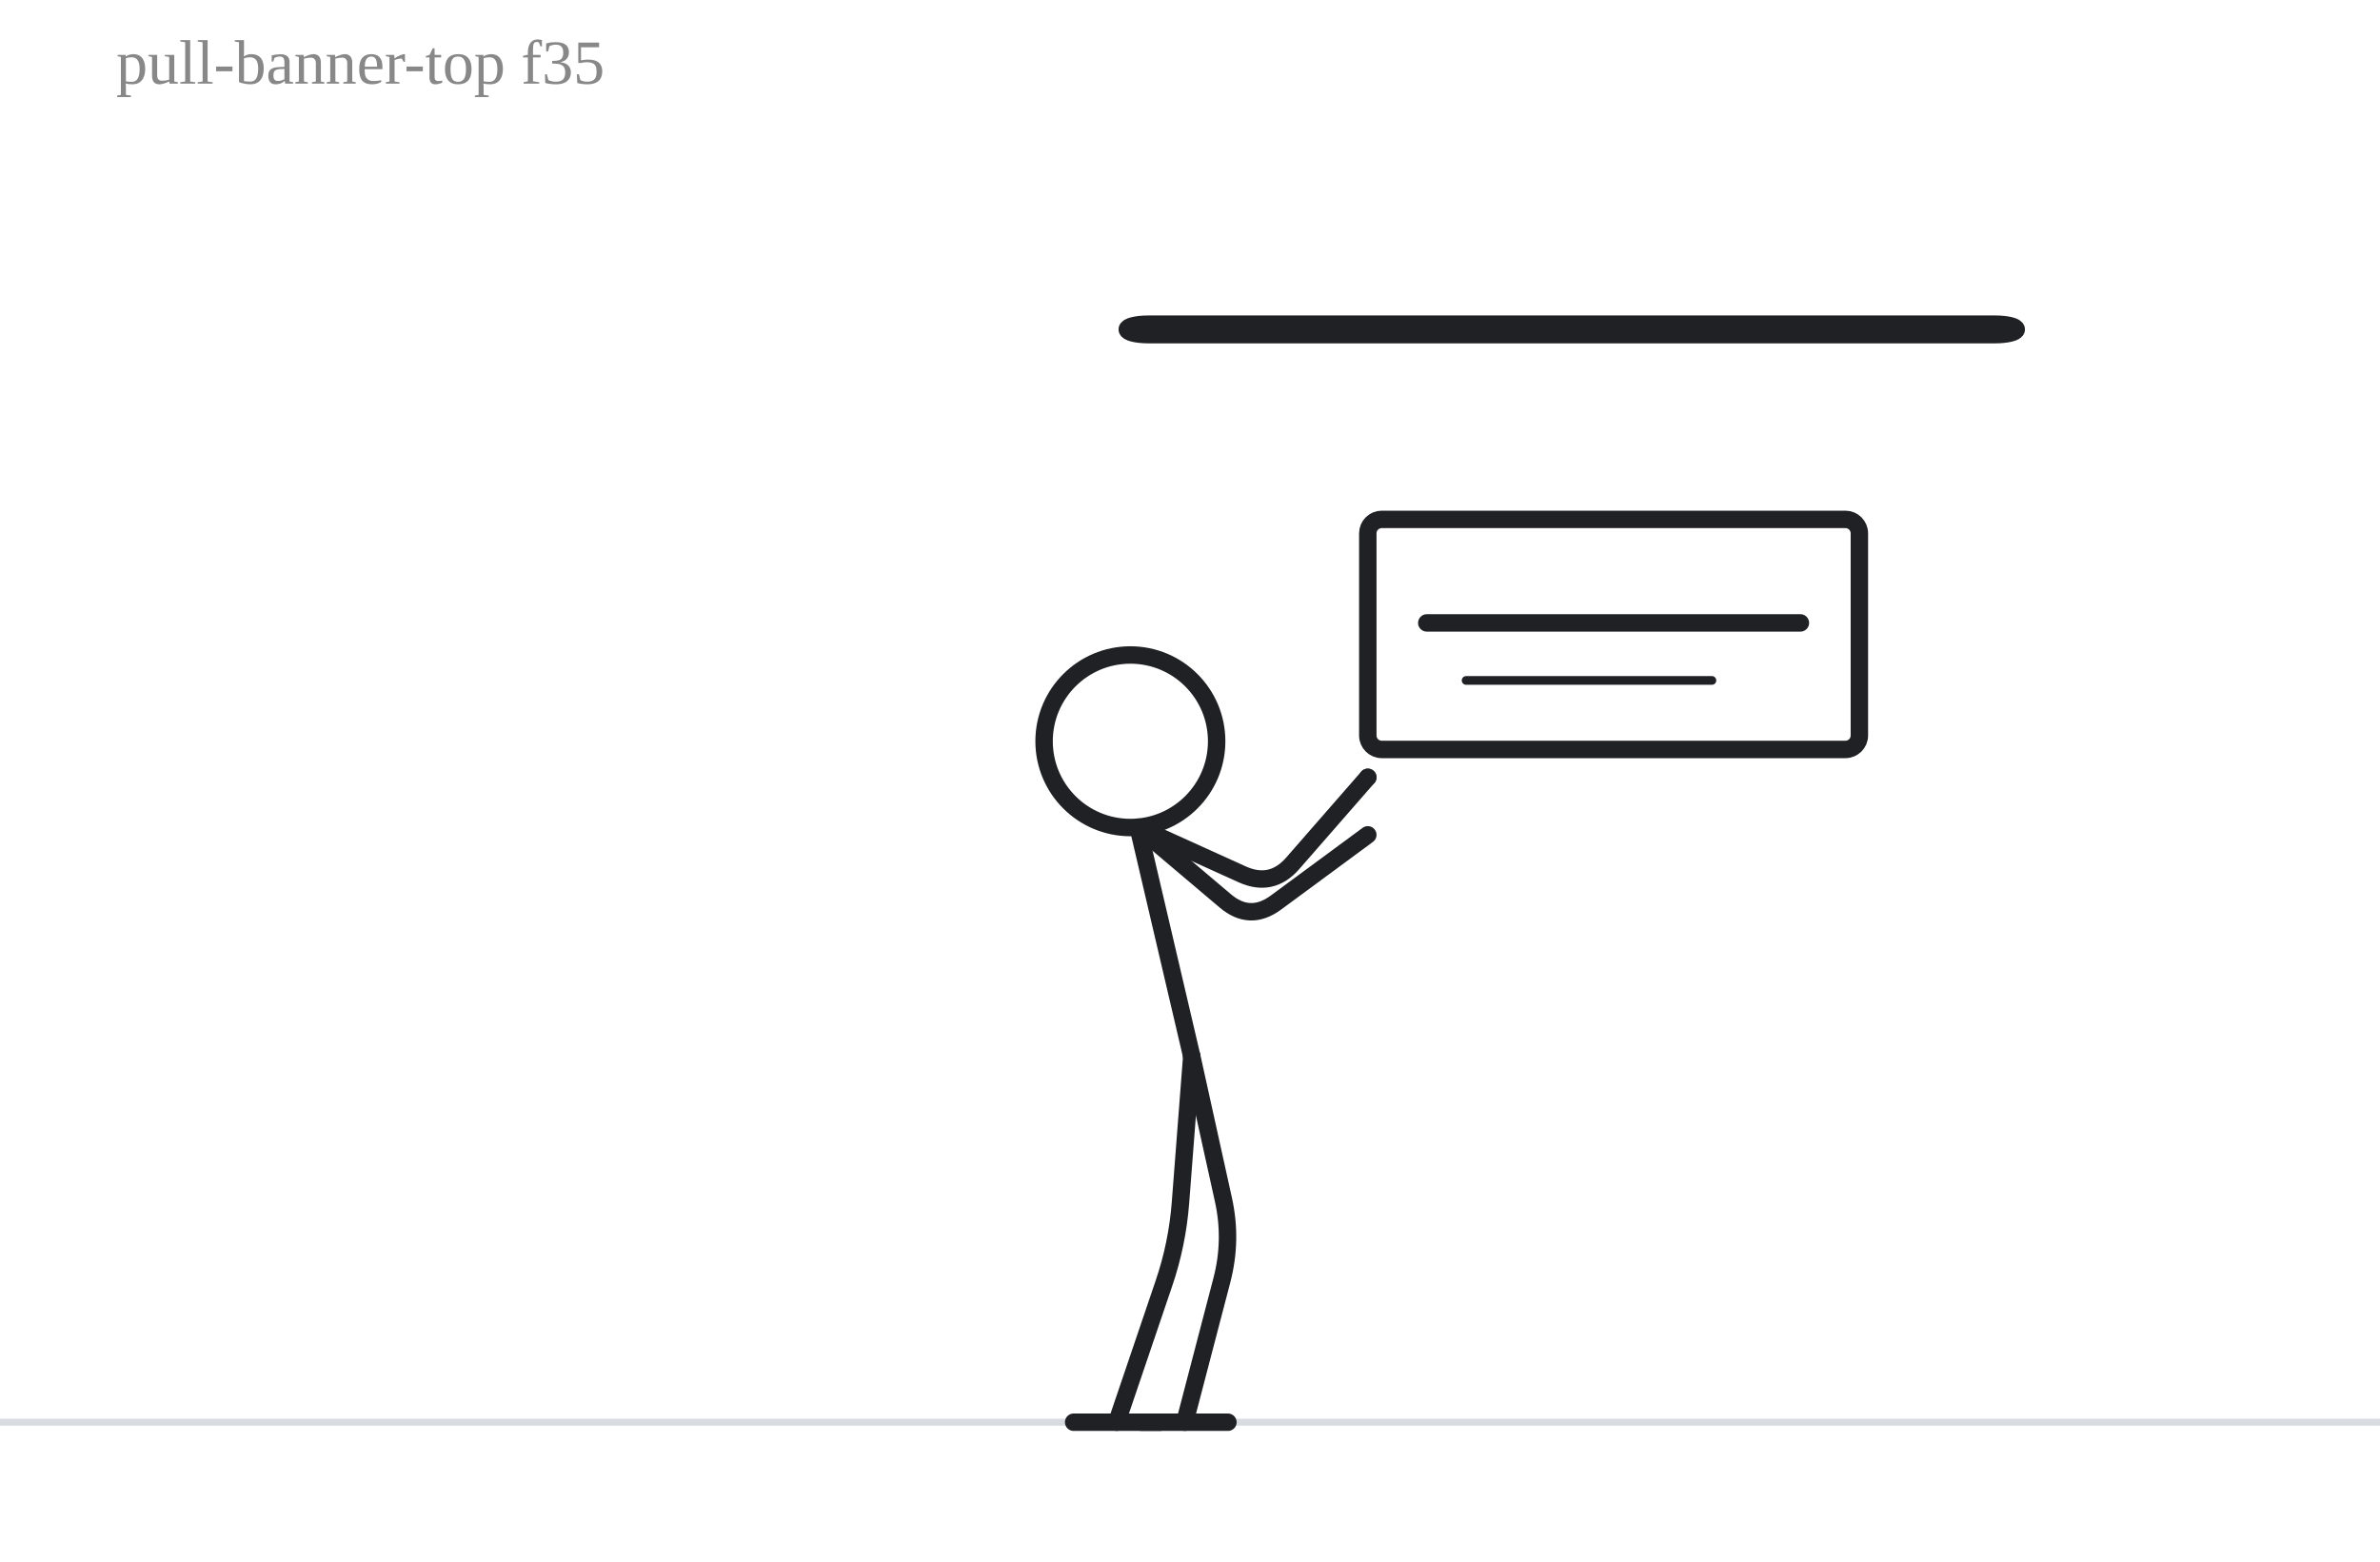
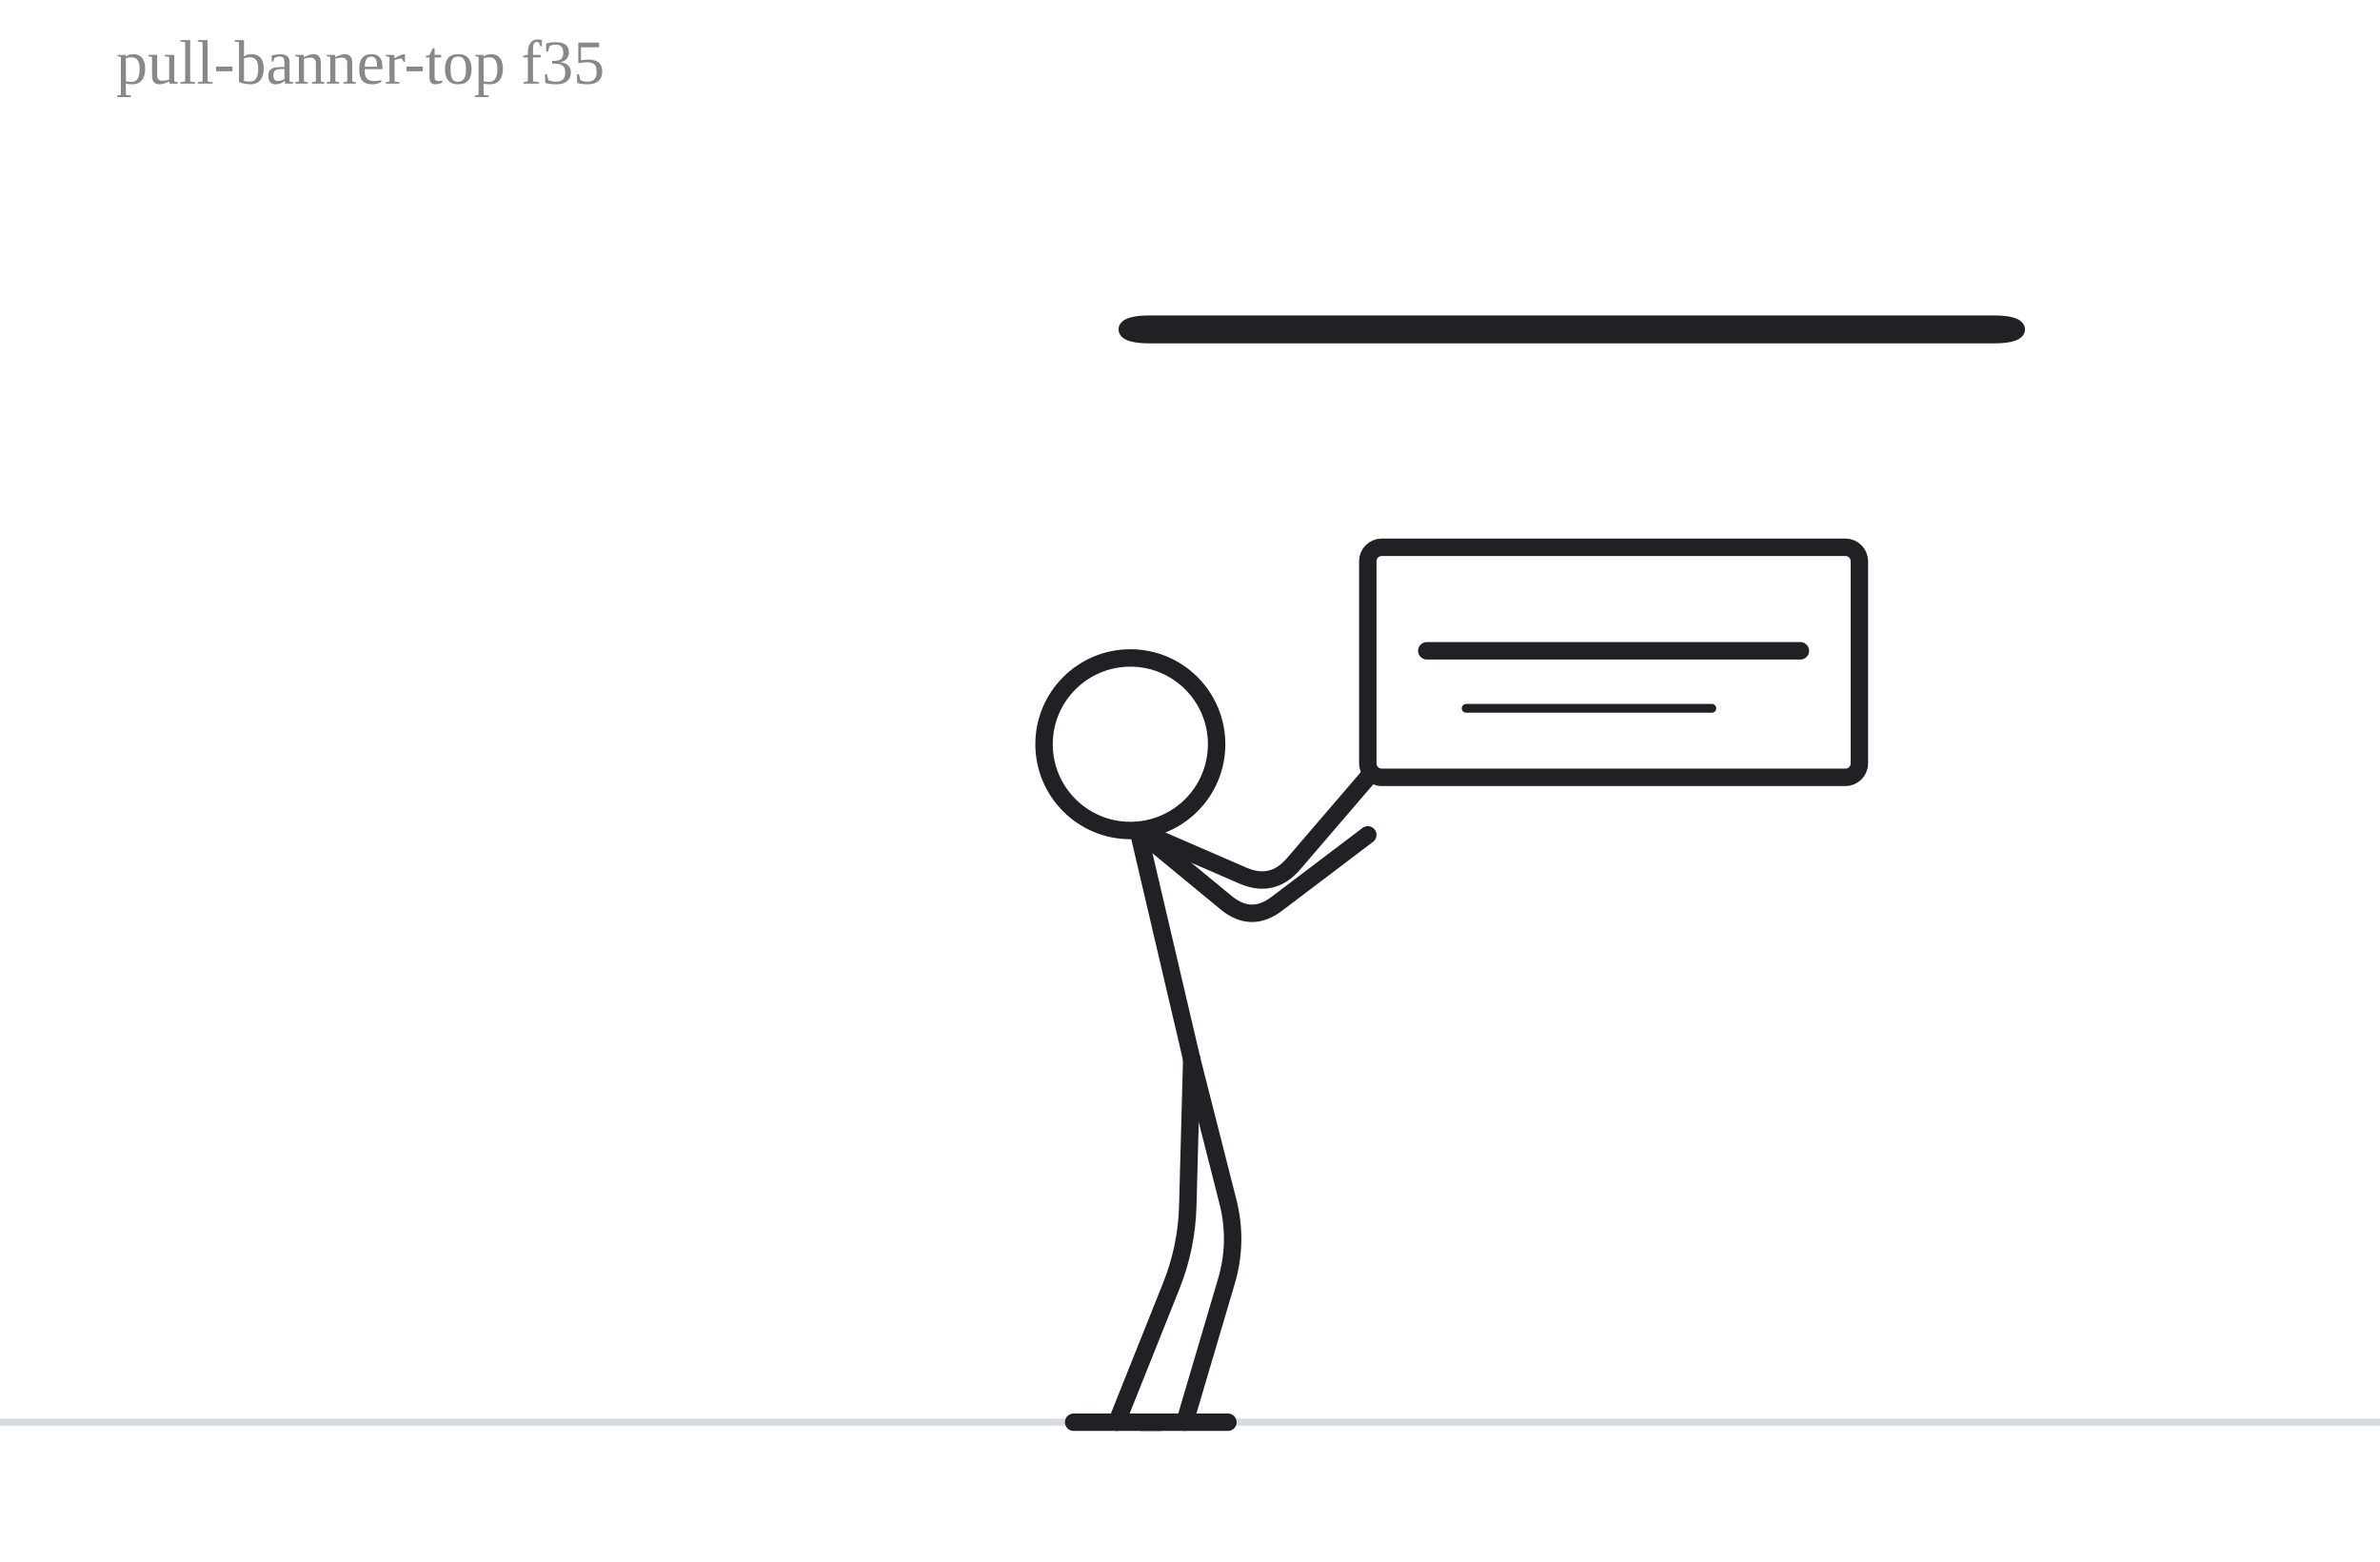
<svg xmlns="http://www.w3.org/2000/svg" width="640" height="420" viewBox="0 -54 320 224" role="img" aria-label="pull-banner-top frame 35">
  <rect x="-10000" y="-10000" width="20000" height="20000" fill="#fff" />
  <path id="ground" d="M-10000 150H10000" stroke="#d8dbe0" stroke-width="1" />
  <g data-prop="banner" fill="#fff" stroke="#202124" stroke-width="2.5" stroke-linecap="round" stroke-linejoin="round">
-     <rect x="185.5" y="20.5" width="70.5" height="33" rx="2" />
-     <path d="M193.96 35.35L247.54 35.35" />
-     <path d="M199.6 43.6L234.85 43.6" stroke-width="1.25" />
+     <rect x="185.5" y="24.5" width="70.5" height="33" rx="2" />
+     <path d="M193.96 39.35L247.54 39.35" />
+     <path d="M199.6 47.6L234.85 47.6" stroke-width="1.25" />
  </g>
  <rect data-prop="platform" x="151" y="-7.5" width="127.5" height="1.5" rx="3" fill="#fff" stroke="#202124" stroke-width="2.5" stroke-linecap="round" stroke-linejoin="round" />
  <g data-stickman="exact-pivot" fill="none" stroke="#202124" stroke-width="2.5" stroke-linecap="round" stroke-linejoin="round" opacity="1">
-     <path id="left-arm" d="M152.562 64.65L165.069 75.227Q168.596 78.211 172.315 75.469L185.5 65.75" />
-     <path id="left-leg" d="M160.25 97.512L158.634 118.51Q158.179 124.433 156.269 130.058L149.5 150" />
+     <path id="left-arm" d="M152.559 65.075L165.198 75.495Q168.763 78.434 172.445 75.643L185.5 65.75" />
+     <path id="left-leg" d="M160.249 97.938L159.68 118.99Q159.519 124.928 157.315 130.444L149.5 150" />
    <path id="left-foot" d="M143.313 150L155.688 150" />
-     <path id="torso" d="M160.25 97.512L152.562 64.65" />
-     <circle id="head" cx="151.448" cy="52.325" r="12.375" fill="#fff" stroke="#202124" stroke-width="2.5" />
-     <path id="right-leg" d="M160.25 97.512L164.793 118.077Q166.074 123.877 164.573 129.624L159.25 150" />
+     <path id="torso" d="M160.249 97.938L152.559 65.075" />
+     <circle id="head" cx="151.444" cy="52.751" r="12.375" fill="#fff" stroke="#202124" stroke-width="2.5" />
+     <path id="right-leg" d="M160.249 97.938L165.436 118.349Q166.899 124.106 165.216 129.803L159.25 150" />
    <path id="right-foot" d="M153.063 150L165.438 150" />
-     <path id="right-arm" d="M152.562 64.65L167.481 71.412Q171.689 73.32 174.727 69.839L185.5 57.5" />
+     <path id="right-arm" d="M152.559 65.075L167.585 71.596Q171.823 73.436 174.832 69.93L185.5 57.5" />
    <path id="point-finger" d="M185.5 57.5L185.5 57.5" />
  </g>
  <text x="6" y="-42" font-size="9" fill="#888">pull-banner-top f35</text>
</svg>
